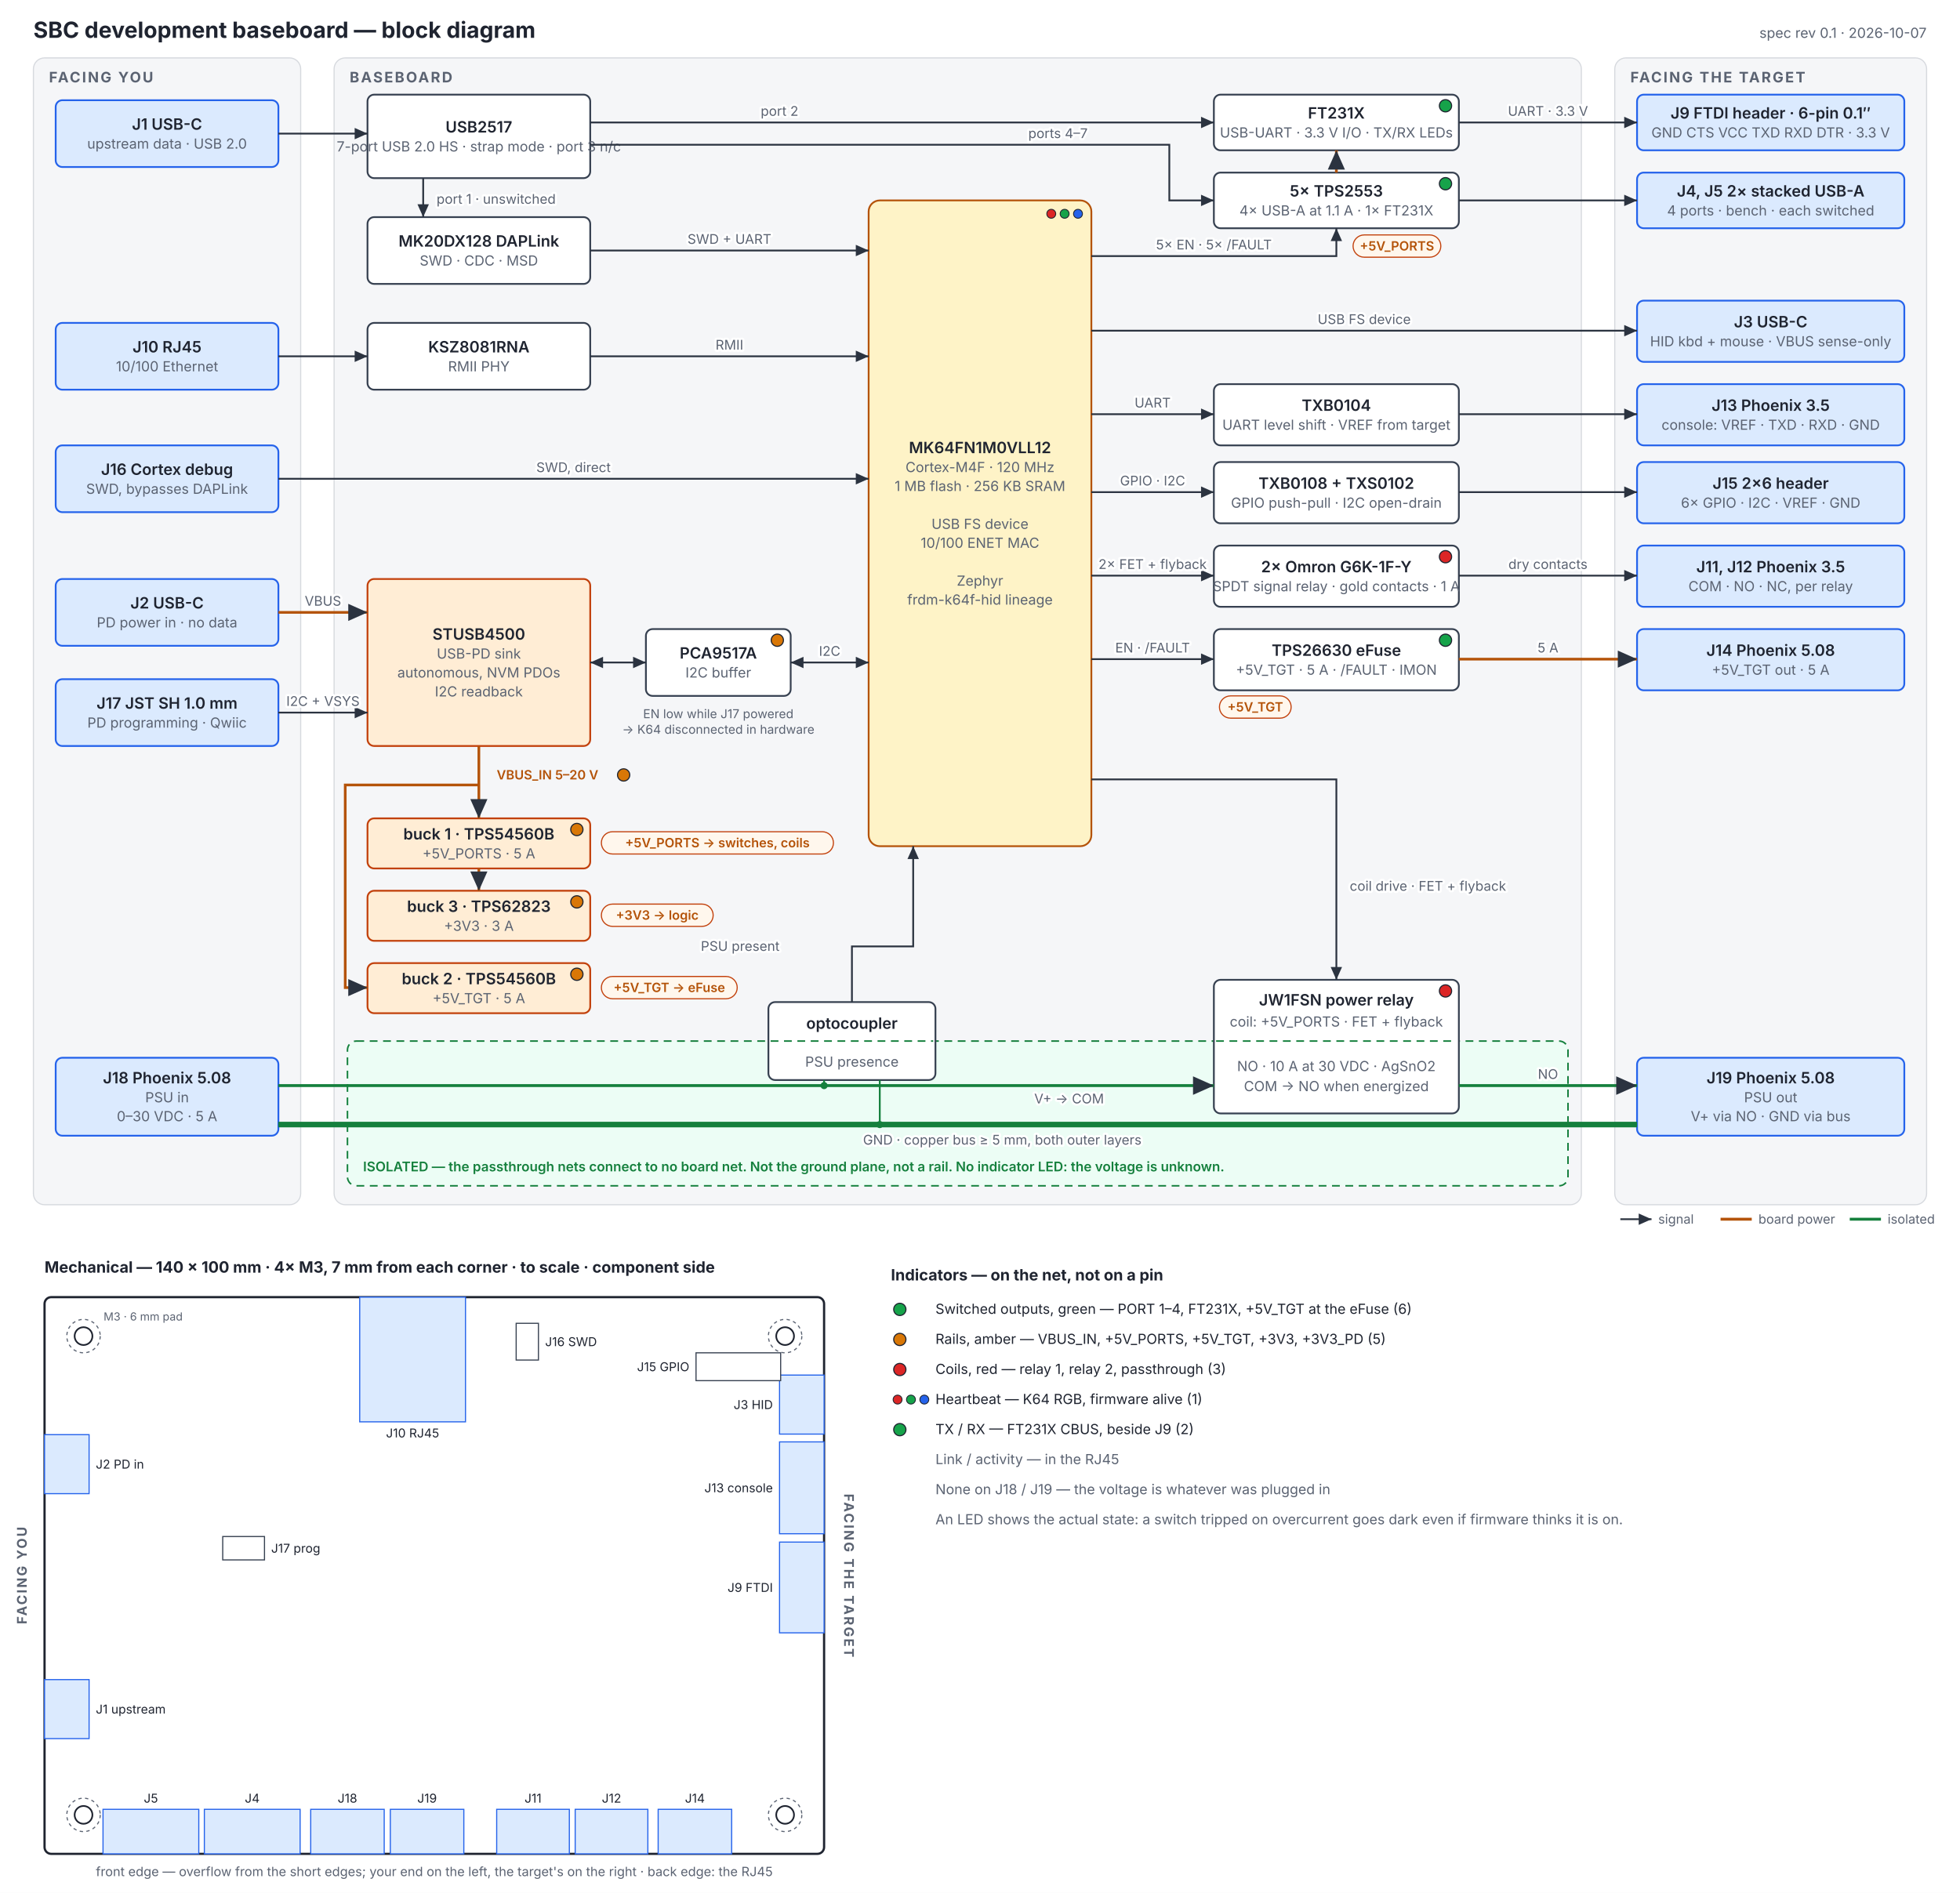
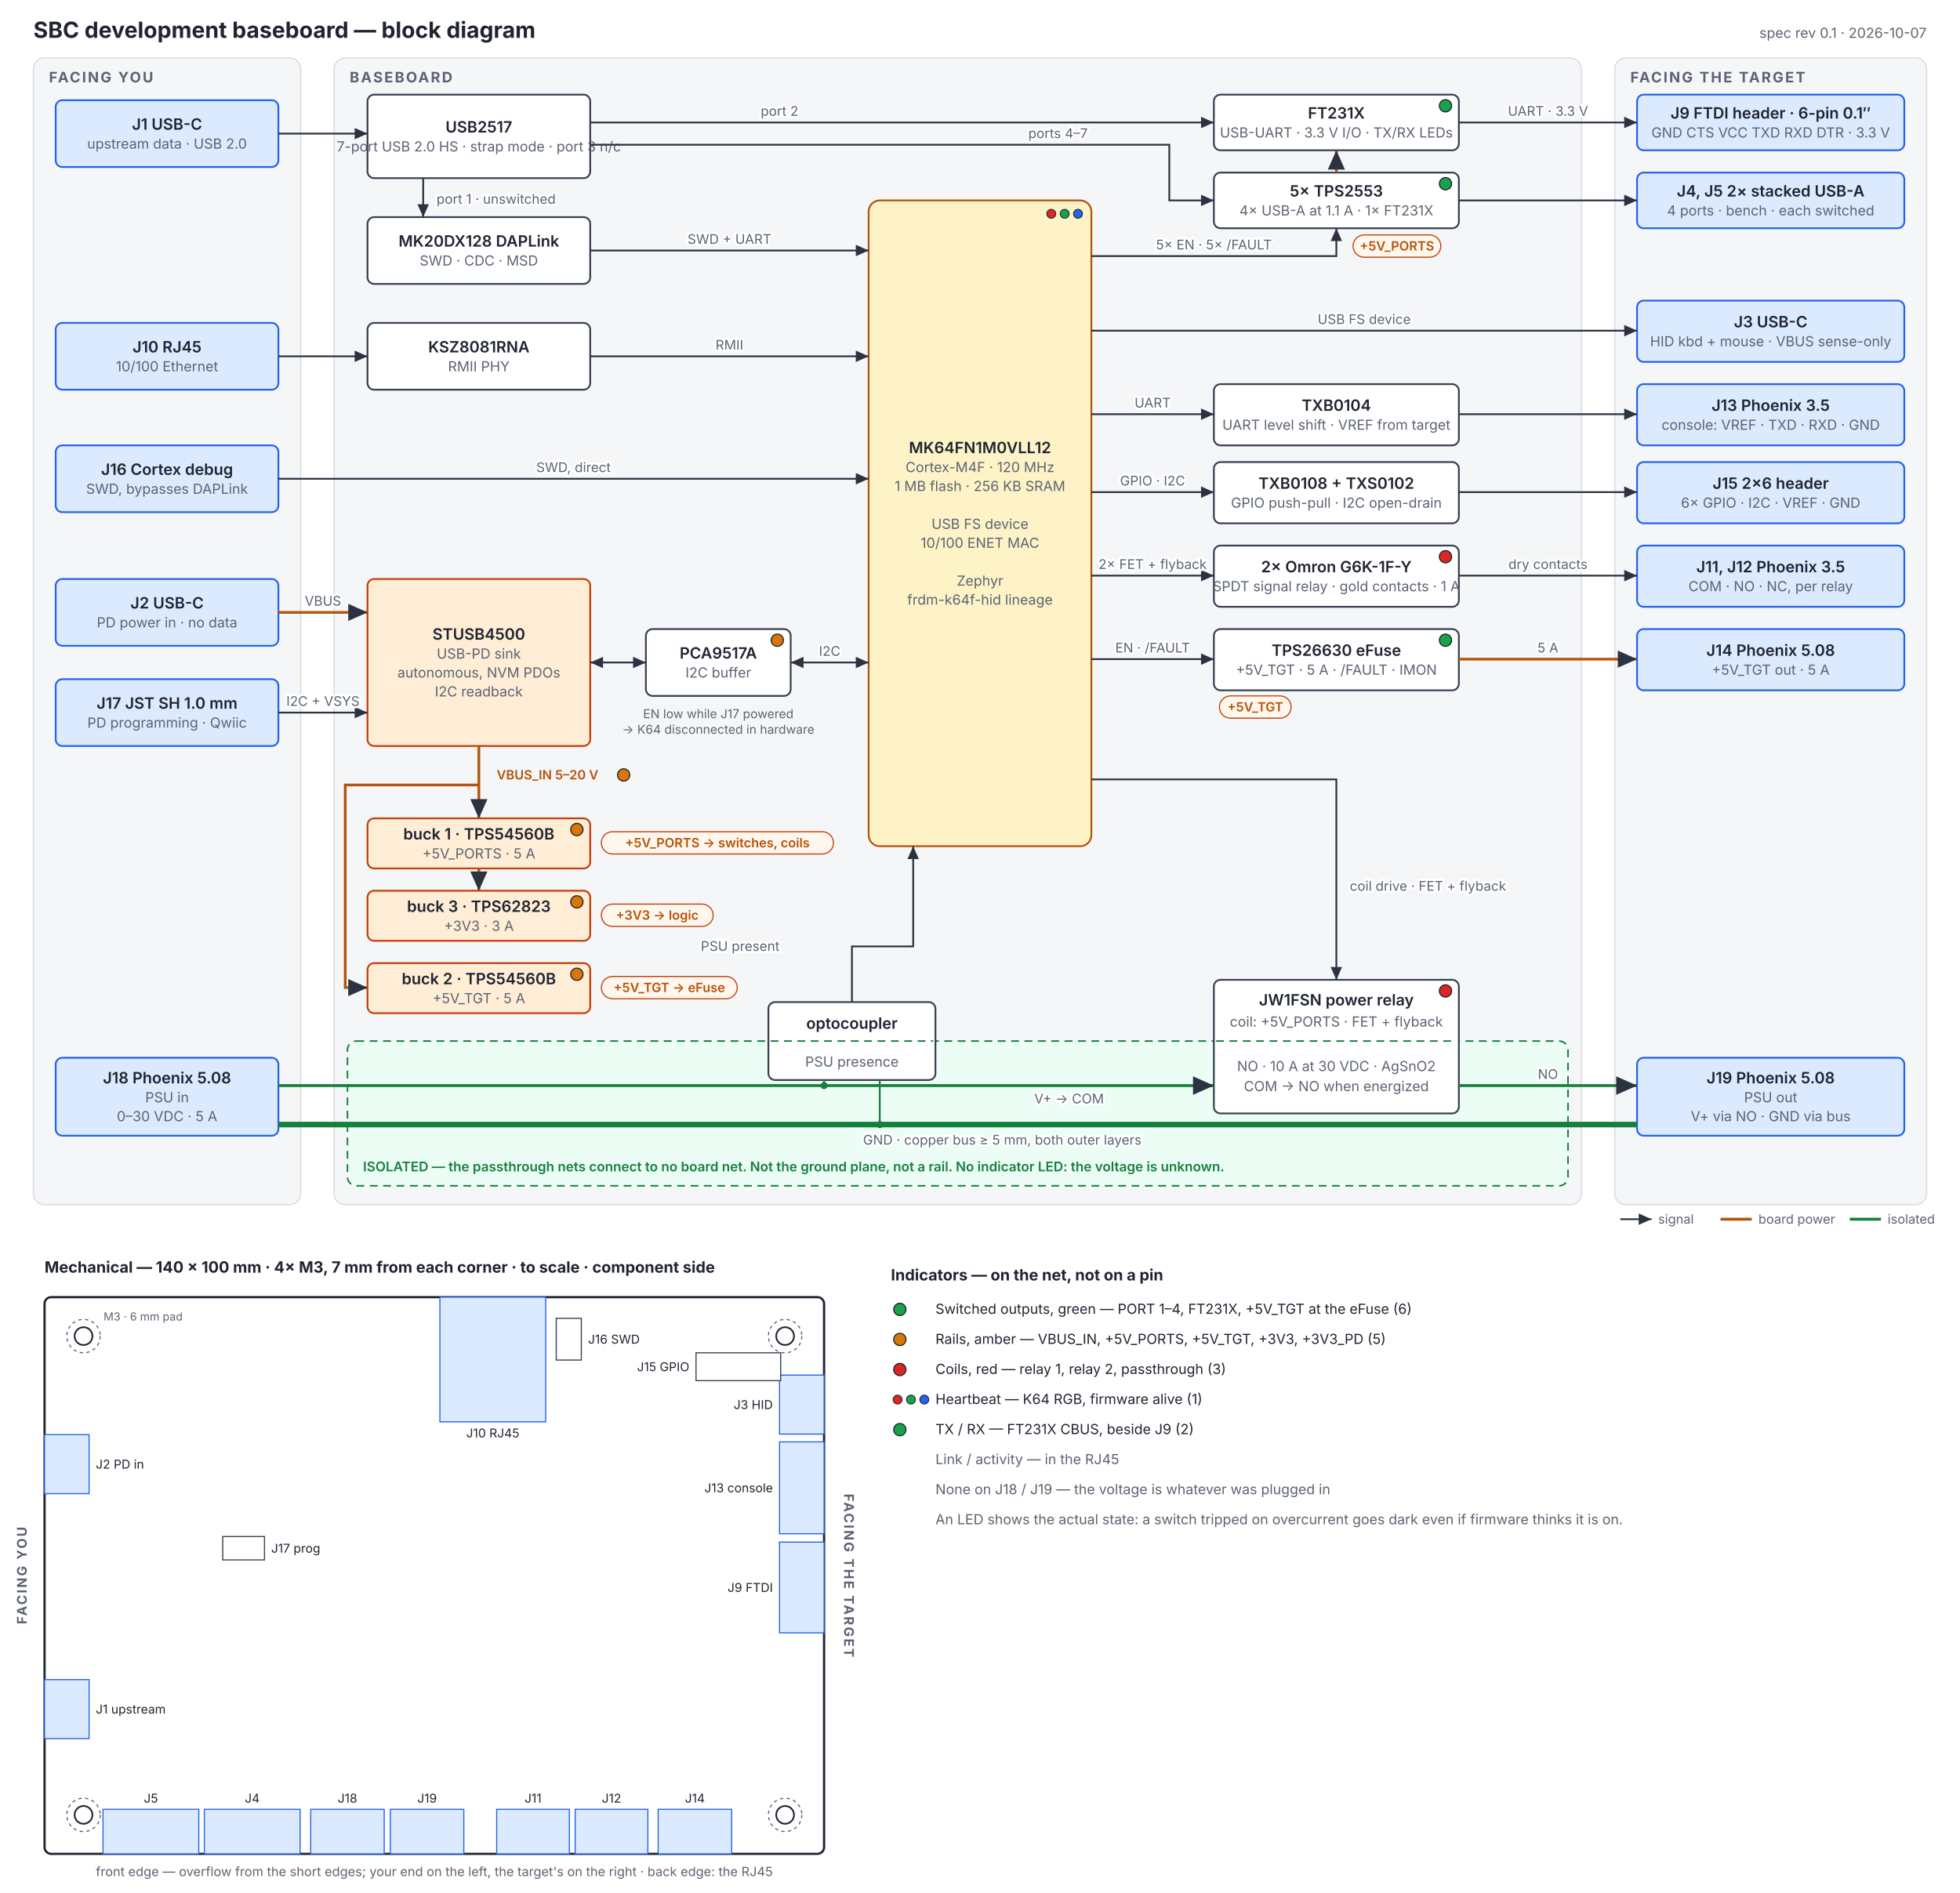
<svg xmlns="http://www.w3.org/2000/svg" width="1760" height="1700" viewBox="0 0 1760 1700" font-family="Inter, Helvetica, Arial, DejaVu Sans, sans-serif">
  <defs>
    <marker id="arrow" viewBox="0 0 10 10" refX="9" refY="5" markerWidth="8" markerHeight="8" orient="auto-start-reverse">
      <path d="M0,1 L9,5 L0,9 z" fill="#2b3340" />
    </marker>
    <marker id="arrowR" viewBox="0 0 10 10" refX="1" refY="5" markerWidth="8" markerHeight="8" orient="auto">
      <path d="M10,1 L1,5 L10,9 z" fill="#2b3340" />
    </marker>
  </defs>
  <rect width="1760" height="1700" fill="#ffffff" />
  <text x="30" y="34" font-size="20" font-weight="700" fill="#1f2430">SBC development baseboard — block diagram</text>
  <text x="1730" y="34" text-anchor="end" font-size="12.5" fill="#5b6372">spec rev 0.1 · 2026-10-07</text>
  <rect x="30" y="52" width="240" height="1030" rx="10" fill="#f5f6f8" stroke="#d6d9de" />
  <text x="44" y="74" font-size="13" font-weight="700" letter-spacing="1.5" fill="#5b6372">FACING YOU</text>
  <rect x="300" y="52" width="1120" height="1030" rx="10" fill="#f5f6f8" stroke="#d6d9de" />
  <text x="314" y="74" font-size="13" font-weight="700" letter-spacing="1.5" fill="#5b6372">BASEBOARD</text>
  <rect x="1450" y="52" width="280" height="1030" rx="10" fill="#f5f6f8" stroke="#d6d9de" />
  <text x="1464" y="74" font-size="13" font-weight="700" letter-spacing="1.5" fill="#5b6372">FACING THE TARGET</text>
  <rect x="312" y="935" width="1096" height="130" rx="8" fill="#ecfdf5" stroke="#15803d" stroke-width="1.4" stroke-dasharray="7 5" />
  <text x="326" y="1052" font-size="12" font-weight="600" fill="#15803d">ISOLATED — the passthrough nets connect to no board net. Not the ground plane, not a rail. No indicator LED: the voltage is unknown.</text>
  <rect x="50" y="90" width="200" height="60" rx="6" fill="#dbeafe" stroke="#2563eb" stroke-width="1.6" />
  <text x="150.0" y="116.5" text-anchor="middle" font-size="14" font-weight="600" fill="#1f2430">J1  USB-C</text>
  <text x="150.0" y="133.5" text-anchor="middle" font-size="12.5" font-weight="400" fill="#5b6372">upstream data · USB 2.0</text>
  <rect x="50" y="290" width="200" height="60" rx="6" fill="#dbeafe" stroke="#2563eb" stroke-width="1.6" />
  <text x="150.0" y="316.5" text-anchor="middle" font-size="14" font-weight="600" fill="#1f2430">J10  RJ45</text>
  <text x="150.0" y="333.5" text-anchor="middle" font-size="12.5" font-weight="400" fill="#5b6372">10/100 Ethernet</text>
  <rect x="50" y="400" width="200" height="60" rx="6" fill="#dbeafe" stroke="#2563eb" stroke-width="1.6" />
  <text x="150.0" y="426.5" text-anchor="middle" font-size="14" font-weight="600" fill="#1f2430">J16  Cortex debug</text>
  <text x="150.0" y="443.5" text-anchor="middle" font-size="12.5" font-weight="400" fill="#5b6372">SWD, bypasses DAPLink</text>
  <rect x="50" y="520" width="200" height="60" rx="6" fill="#dbeafe" stroke="#2563eb" stroke-width="1.6" />
  <text x="150.0" y="546.5" text-anchor="middle" font-size="14" font-weight="600" fill="#1f2430">J2  USB-C</text>
  <text x="150.0" y="563.5" text-anchor="middle" font-size="12.5" font-weight="400" fill="#5b6372">PD power in · no data</text>
  <rect x="50" y="610" width="200" height="60" rx="6" fill="#dbeafe" stroke="#2563eb" stroke-width="1.6" />
  <text x="150.0" y="636.5" text-anchor="middle" font-size="14" font-weight="600" fill="#1f2430">J17  JST SH 1.0 mm</text>
  <text x="150.0" y="653.5" text-anchor="middle" font-size="12.5" font-weight="400" fill="#5b6372">PD programming · Qwiic</text>
  <rect x="50" y="950" width="200" height="70" rx="6" fill="#dbeafe" stroke="#2563eb" stroke-width="1.6" />
  <text x="150.0" y="973.0" text-anchor="middle" font-size="14" font-weight="600" fill="#1f2430">J18  Phoenix 5.08</text>
  <text x="150.0" y="990.0" text-anchor="middle" font-size="12.5" font-weight="400" fill="#5b6372">PSU in</text>
  <text x="150.0" y="1007.0" text-anchor="middle" font-size="12.5" font-weight="400" fill="#5b6372">0–30 VDC · 5 A</text>
  <rect x="330" y="85" width="200" height="75" rx="6" fill="#ffffff" stroke="#374151" stroke-width="1.6" />
  <text x="430.0" y="119.0" text-anchor="middle" font-size="14" font-weight="600" fill="#1f2430">USB2517</text>
  <text x="430.0" y="136.0" text-anchor="middle" font-size="12.5" font-weight="400" fill="#5b6372">7-port USB 2.0 HS · strap mode · port 3 n/c</text>
  <rect x="330" y="195" width="200" height="60" rx="6" fill="#ffffff" stroke="#374151" stroke-width="1.6" />
  <text x="430.0" y="221.5" text-anchor="middle" font-size="14" font-weight="600" fill="#1f2430">MK20DX128  DAPLink</text>
  <text x="430.0" y="238.5" text-anchor="middle" font-size="12.5" font-weight="400" fill="#5b6372">SWD · CDC · MSD</text>
  <rect x="330" y="290" width="200" height="60" rx="6" fill="#ffffff" stroke="#374151" stroke-width="1.6" />
  <text x="430.0" y="316.5" text-anchor="middle" font-size="14" font-weight="600" fill="#1f2430">KSZ8081RNA</text>
  <text x="430.0" y="333.5" text-anchor="middle" font-size="12.5" font-weight="400" fill="#5b6372">RMII PHY</text>
  <rect x="330" y="520" width="200" height="150" rx="6" fill="#ffedd5" stroke="#c2410c" stroke-width="1.6" />
  <text x="430.0" y="574.5" text-anchor="middle" font-size="14" font-weight="600" fill="#1f2430">STUSB4500</text>
  <text x="430.0" y="591.5" text-anchor="middle" font-size="12.5" font-weight="400" fill="#5b6372">USB-PD sink</text>
  <text x="430.0" y="608.5" text-anchor="middle" font-size="12.5" font-weight="400" fill="#5b6372">autonomous, NVM PDOs</text>
  <text x="430.0" y="625.5" text-anchor="middle" font-size="12.5" font-weight="400" fill="#5b6372">I2C readback</text>
  <rect x="580" y="565" width="130" height="60" rx="6" fill="#ffffff" stroke="#374151" stroke-width="1.6" />
  <text x="645.0" y="591.5" text-anchor="middle" font-size="14" font-weight="600" fill="#1f2430">PCA9517A</text>
  <text x="645.0" y="608.5" text-anchor="middle" font-size="12.5" font-weight="400" fill="#5b6372">I2C buffer</text>
  <text x="645" y="645" text-anchor="middle" font-size="11" fill="#5b6372">EN low while J17 powered</text>
  <text x="645" y="659" text-anchor="middle" font-size="11" fill="#5b6372">→ K64 disconnected in hardware</text>
  <rect x="330" y="735" width="200" height="45" rx="6" fill="#ffedd5" stroke="#c2410c" stroke-width="1.6" />
  <text x="430.0" y="754.0" text-anchor="middle" font-size="14" font-weight="600" fill="#1f2430">buck 1 · TPS54560B</text>
  <text x="430.0" y="771.0" text-anchor="middle" font-size="12.5" font-weight="400" fill="#5b6372">+5V_PORTS · 5 A</text>
  <rect x="330" y="800" width="200" height="45" rx="6" fill="#ffedd5" stroke="#c2410c" stroke-width="1.6" />
  <text x="430.0" y="819.0" text-anchor="middle" font-size="14" font-weight="600" fill="#1f2430">buck 3 · TPS62823</text>
  <text x="430.0" y="836.0" text-anchor="middle" font-size="12.5" font-weight="400" fill="#5b6372">+3V3 · 3 A</text>
  <rect x="330" y="865" width="200" height="45" rx="6" fill="#ffedd5" stroke="#c2410c" stroke-width="1.6" />
  <text x="430.0" y="884.0" text-anchor="middle" font-size="14" font-weight="600" fill="#1f2430">buck 2 · TPS54560B</text>
  <text x="430.0" y="901.0" text-anchor="middle" font-size="12.5" font-weight="400" fill="#5b6372">+5V_TGT · 5 A</text>
  <path d="M 430,670 L 430,735" fill="none" stroke="#b45309" stroke-width="2.4" marker-end="url(#arrow)" />
  <path d="M 430,705 L 310,705 L 310,887 L 330,887" fill="none" stroke="#b45309" stroke-width="2.4" marker-end="url(#arrow)" />
  <text x="446" y="700" font-size="11.5" font-weight="600" fill="#b45309">VBUS_IN 5–20 V</text>
  <path d="M 430,780 L 430,800" fill="none" stroke="#b45309" stroke-width="2.4" marker-end="url(#arrow)" />
  <rect x="540" y="747" width="208.4" height="20" rx="10" fill="#fff7ed" stroke="#c2410c" stroke-width="1" />
  <text x="644.2" y="761" text-anchor="middle" font-size="11.5" font-weight="600" fill="#b45309">+5V_PORTS → switches, coils</text>
  <rect x="540" y="812" width="100.4" height="20" rx="10" fill="#fff7ed" stroke="#c2410c" stroke-width="1" />
  <text x="590.2" y="826" text-anchor="middle" font-size="11.5" font-weight="600" fill="#b45309">+3V3 → logic</text>
  <rect x="540" y="877" width="122.0" height="20" rx="10" fill="#fff7ed" stroke="#c2410c" stroke-width="1" />
  <text x="601.0" y="891" text-anchor="middle" font-size="11.5" font-weight="600" fill="#b45309">+5V_TGT → eFuse</text>
  <rect x="690" y="900" width="150" height="70" rx="6" fill="#ffffff" stroke="#374151" stroke-width="1.6" />
  <text x="765" y="924" text-anchor="middle" font-size="14" font-weight="600" fill="#1f2430">optocoupler</text>
  <line x1="692" y1="935" x2="838" y2="935" stroke="#15803d" stroke-width="1.4" stroke-dasharray="7 5" />
  <text x="765" y="958" text-anchor="middle" font-size="12.5" fill="#5b6372">PSU presence</text>
  <rect x="780" y="180" width="200" height="580" rx="10" fill="#fef3c7" stroke="#b45309" stroke-width="1.6" />
  <text x="880.0" y="407.0" text-anchor="middle" font-size="14" font-weight="600" fill="#1f2430">MK64FN1M0VLL12</text>
  <text x="880.0" y="424.0" text-anchor="middle" font-size="12.5" font-weight="400" fill="#5b6372">Cortex-M4F · 120 MHz</text>
  <text x="880.0" y="441.0" text-anchor="middle" font-size="12.5" font-weight="400" fill="#5b6372">1 MB flash · 256 KB SRAM</text>
  <text x="880.0" y="458.0" text-anchor="middle" font-size="12.5" font-weight="400" fill="#5b6372" />
  <text x="880.0" y="475.0" text-anchor="middle" font-size="12.5" font-weight="400" fill="#5b6372">USB FS device</text>
  <text x="880.0" y="492.0" text-anchor="middle" font-size="12.5" font-weight="400" fill="#5b6372">10/100 ENET MAC</text>
  <text x="880.0" y="509.0" text-anchor="middle" font-size="12.5" font-weight="400" fill="#5b6372" />
  <text x="880.0" y="526.0" text-anchor="middle" font-size="12.5" font-weight="400" fill="#5b6372">Zephyr</text>
  <text x="880.0" y="543.0" text-anchor="middle" font-size="12.5" font-weight="400" fill="#5b6372">frdm-k64f-hid lineage</text>
  <rect x="1090" y="85" width="220" height="50" rx="6" fill="#ffffff" stroke="#374151" stroke-width="1.6" />
  <text x="1200.0" y="106.5" text-anchor="middle" font-size="14" font-weight="600" fill="#1f2430">FT231X</text>
  <text x="1200.0" y="123.5" text-anchor="middle" font-size="12.5" font-weight="400" fill="#5b6372">USB-UART · 3.3 V I/O · TX/RX LEDs</text>
  <rect x="1090" y="155" width="220" height="50" rx="6" fill="#ffffff" stroke="#374151" stroke-width="1.6" />
  <text x="1200.0" y="176.5" text-anchor="middle" font-size="14" font-weight="600" fill="#1f2430">5× TPS2553</text>
  <text x="1200.0" y="193.5" text-anchor="middle" font-size="12.5" font-weight="400" fill="#5b6372">4× USB-A at 1.1 A · 1× FT231X</text>
  <rect x="1215" y="211" width="78.8" height="20" rx="10" fill="#fff7ed" stroke="#c2410c" stroke-width="1" />
  <text x="1254.4" y="225" text-anchor="middle" font-size="11.5" font-weight="600" fill="#b45309">+5V_PORTS</text>
  <path d="M 1200,155 L 1200,135" fill="none" stroke="#b45309" stroke-width="2.4" marker-end="url(#arrow)" />
  <rect x="1090" y="345" width="220" height="55" rx="6" fill="#ffffff" stroke="#374151" stroke-width="1.6" />
  <text x="1200.0" y="369.0" text-anchor="middle" font-size="14" font-weight="600" fill="#1f2430">TXB0104</text>
  <text x="1200.0" y="386.0" text-anchor="middle" font-size="12.5" font-weight="400" fill="#5b6372">UART level shift · VREF from target</text>
  <rect x="1090" y="415" width="220" height="55" rx="6" fill="#ffffff" stroke="#374151" stroke-width="1.6" />
  <text x="1200.0" y="439.0" text-anchor="middle" font-size="14" font-weight="600" fill="#1f2430">TXB0108 + TXS0102</text>
  <text x="1200.0" y="456.0" text-anchor="middle" font-size="12.5" font-weight="400" fill="#5b6372">GPIO push-pull · I2C open-drain</text>
  <rect x="1090" y="490" width="220" height="55" rx="6" fill="#ffffff" stroke="#374151" stroke-width="1.6" />
  <text x="1200.0" y="514.0" text-anchor="middle" font-size="14" font-weight="600" fill="#1f2430">2× Omron G6K-1F-Y</text>
  <text x="1200.0" y="531.0" text-anchor="middle" font-size="12.5" font-weight="400" fill="#5b6372">SPDT signal relay · gold contacts · 1 A</text>
  <rect x="1090" y="565" width="220" height="55" rx="6" fill="#ffffff" stroke="#374151" stroke-width="1.6" />
  <text x="1200.0" y="589.0" text-anchor="middle" font-size="14" font-weight="600" fill="#1f2430">TPS26630 eFuse</text>
  <text x="1200.0" y="606.0" text-anchor="middle" font-size="12.5" font-weight="400" fill="#5b6372">+5V_TGT · 5 A · /FAULT · IMON</text>
  <rect x="1095" y="625" width="64.4" height="20" rx="10" fill="#fff7ed" stroke="#c2410c" stroke-width="1" />
  <text x="1127.2" y="639" text-anchor="middle" font-size="11.5" font-weight="600" fill="#b45309">+5V_TGT</text>
  <rect x="1090" y="880" width="220" height="120" rx="6" fill="#ffffff" stroke="#374151" stroke-width="1.6" />
  <text x="1200" y="903" text-anchor="middle" font-size="14" font-weight="600" fill="#1f2430">JW1FSN power relay</text>
  <text x="1200" y="922" text-anchor="middle" font-size="12.5" fill="#5b6372">coil: +5V_PORTS · FET + flyback</text>
  <line x1="1092" y1="935" x2="1308" y2="935" stroke="#15803d" stroke-width="1.4" stroke-dasharray="7 5" />
  <text x="1200" y="962" text-anchor="middle" font-size="12.5" fill="#5b6372">NO · 10 A at 30 VDC · AgSnO2</text>
  <text x="1200" y="980" text-anchor="middle" font-size="12.5" fill="#5b6372">COM → NO when energized</text>
  <rect x="1470" y="85" width="240" height="50" rx="6" fill="#dbeafe" stroke="#2563eb" stroke-width="1.6" />
  <text x="1590.0" y="106.5" text-anchor="middle" font-size="14" font-weight="600" fill="#1f2430">J9  FTDI header · 6-pin 0.1″</text>
  <text x="1590.0" y="123.5" text-anchor="middle" font-size="12.5" font-weight="400" fill="#5b6372">GND CTS VCC TXD RXD DTR · 3.3 V</text>
  <rect x="1470" y="155" width="240" height="50" rx="6" fill="#dbeafe" stroke="#2563eb" stroke-width="1.6" />
  <text x="1590.0" y="176.5" text-anchor="middle" font-size="14" font-weight="600" fill="#1f2430">J4, J5  2× stacked USB-A</text>
  <text x="1590.0" y="193.5" text-anchor="middle" font-size="12.5" font-weight="400" fill="#5b6372">4 ports · bench · each switched</text>
  <rect x="1470" y="270" width="240" height="55" rx="6" fill="#dbeafe" stroke="#2563eb" stroke-width="1.6" />
  <text x="1590.0" y="294.0" text-anchor="middle" font-size="14" font-weight="600" fill="#1f2430">J3  USB-C</text>
  <text x="1590.0" y="311.0" text-anchor="middle" font-size="12.5" font-weight="400" fill="#5b6372">HID kbd + mouse · VBUS sense-only</text>
  <rect x="1470" y="345" width="240" height="55" rx="6" fill="#dbeafe" stroke="#2563eb" stroke-width="1.6" />
  <text x="1590.0" y="369.0" text-anchor="middle" font-size="14" font-weight="600" fill="#1f2430">J13  Phoenix 3.5</text>
  <text x="1590.0" y="386.0" text-anchor="middle" font-size="12.5" font-weight="400" fill="#5b6372">console: VREF · TXD · RXD · GND</text>
  <rect x="1470" y="415" width="240" height="55" rx="6" fill="#dbeafe" stroke="#2563eb" stroke-width="1.6" />
  <text x="1590.0" y="439.0" text-anchor="middle" font-size="14" font-weight="600" fill="#1f2430">J15  2×6 header</text>
  <text x="1590.0" y="456.0" text-anchor="middle" font-size="12.5" font-weight="400" fill="#5b6372">6× GPIO · I2C · VREF · GND</text>
  <rect x="1470" y="490" width="240" height="55" rx="6" fill="#dbeafe" stroke="#2563eb" stroke-width="1.6" />
  <text x="1590.0" y="514.0" text-anchor="middle" font-size="14" font-weight="600" fill="#1f2430">J11, J12  Phoenix 3.5</text>
  <text x="1590.0" y="531.0" text-anchor="middle" font-size="12.5" font-weight="400" fill="#5b6372">COM · NO · NC, per relay</text>
  <rect x="1470" y="565" width="240" height="55" rx="6" fill="#dbeafe" stroke="#2563eb" stroke-width="1.6" />
  <text x="1590.0" y="589.0" text-anchor="middle" font-size="14" font-weight="600" fill="#1f2430">J14  Phoenix 5.08</text>
  <text x="1590.0" y="606.0" text-anchor="middle" font-size="12.5" font-weight="400" fill="#5b6372">+5V_TGT out · 5 A</text>
  <rect x="1470" y="950" width="240" height="70" rx="6" fill="#dbeafe" stroke="#2563eb" stroke-width="1.6" />
  <text x="1590.0" y="973.0" text-anchor="middle" font-size="14" font-weight="600" fill="#1f2430">J19  Phoenix 5.08</text>
  <text x="1590.0" y="990.0" text-anchor="middle" font-size="12.5" font-weight="400" fill="#5b6372">PSU out</text>
  <text x="1590.0" y="1007.0" text-anchor="middle" font-size="12.5" font-weight="400" fill="#5b6372">V+ via NO · GND via bus</text>
  <circle cx="1298" cy="95" r="5.5" fill="#16a34a" stroke="#1f2430" stroke-width="1" />
  <circle cx="1298" cy="165" r="5.5" fill="#16a34a" stroke="#1f2430" stroke-width="1" />
  <circle cx="1298" cy="575" r="5.5" fill="#16a34a" stroke="#1f2430" stroke-width="1" />
  <circle cx="518" cy="745" r="5.5" fill="#d97706" stroke="#1f2430" stroke-width="1" />
  <circle cx="518" cy="810" r="5.5" fill="#d97706" stroke="#1f2430" stroke-width="1" />
  <circle cx="518" cy="875" r="5.5" fill="#d97706" stroke="#1f2430" stroke-width="1" />
  <circle cx="560" cy="696" r="5.5" fill="#d97706" stroke="#1f2430" stroke-width="1" />
  <circle cx="698" cy="575" r="5.5" fill="#d97706" stroke="#1f2430" stroke-width="1" />
  <circle cx="1298" cy="500" r="5.5" fill="#dc2626" stroke="#1f2430" stroke-width="1" />
  <circle cx="1298" cy="890" r="5.5" fill="#dc2626" stroke="#1f2430" stroke-width="1" />
  <circle cx="944" cy="192" r="4" fill="#dc2626" stroke="#1f2430" stroke-width="0.8" />
  <circle cx="956" cy="192" r="4" fill="#16a34a" stroke="#1f2430" stroke-width="0.8" />
  <circle cx="968" cy="192" r="4" fill="#2563eb" stroke="#1f2430" stroke-width="0.8" />
  <path d="M 250,120 L 330,120" fill="none" stroke="#2b3340" stroke-width="1.6" marker-end="url(#arrow)" />
  <path d="M 530,110 L 1090,110" fill="none" stroke="#2b3340" stroke-width="1.6" marker-end="url(#arrow)" />
  <text x="700" y="104" text-anchor="middle" font-size="12" fill="#5b6372" paint-order="stroke" stroke="#ffffff" stroke-width="4" stroke-linejoin="round">port 2</text>
  <path d="M 530,130 L 1050,130 L 1050,180 L 1090,180" fill="none" stroke="#2b3340" stroke-width="1.6" marker-end="url(#arrow)" />
  <text x="950" y="124" text-anchor="middle" font-size="12" fill="#5b6372" paint-order="stroke" stroke="#ffffff" stroke-width="4" stroke-linejoin="round">ports 4–7</text>
  <path d="M 380,160 L 380,195" fill="none" stroke="#2b3340" stroke-width="1.6" marker-end="url(#arrow)" />
  <text x="392" y="183" text-anchor="start" font-size="12" fill="#5b6372" paint-order="stroke" stroke="#ffffff" stroke-width="4" stroke-linejoin="round">port 1 · unswitched</text>
  <path d="M 1310,110 L 1470,110" fill="none" stroke="#2b3340" stroke-width="1.6" marker-end="url(#arrow)" />
  <text x="1390" y="104" text-anchor="middle" font-size="12" fill="#5b6372" paint-order="stroke" stroke="#ffffff" stroke-width="4" stroke-linejoin="round">UART · 3.3 V</text>
  <path d="M 1310,180 L 1470,180" fill="none" stroke="#2b3340" stroke-width="1.6" marker-end="url(#arrow)" />
  <path d="M 530,225 L 780,225" fill="none" stroke="#2b3340" stroke-width="1.6" marker-end="url(#arrow)" />
  <text x="655" y="219" text-anchor="middle" font-size="12" fill="#5b6372" paint-order="stroke" stroke="#ffffff" stroke-width="4" stroke-linejoin="round">SWD + UART</text>
  <path d="M 250,320 L 330,320" fill="none" stroke="#2b3340" stroke-width="1.6" marker-end="url(#arrow)" />
  <path d="M 530,320 L 780,320" fill="none" stroke="#2b3340" stroke-width="1.6" marker-end="url(#arrow)" />
  <text x="655" y="314" text-anchor="middle" font-size="12" fill="#5b6372" paint-order="stroke" stroke="#ffffff" stroke-width="4" stroke-linejoin="round">RMII</text>
  <path d="M 250,430 L 780,430" fill="none" stroke="#2b3340" stroke-width="1.6" marker-end="url(#arrow)" />
  <text x="515" y="424" text-anchor="middle" font-size="12" fill="#5b6372" paint-order="stroke" stroke="#ffffff" stroke-width="4" stroke-linejoin="round">SWD, direct</text>
  <path d="M 250,550 L 330,550" fill="none" stroke="#b45309" stroke-width="2.4" marker-end="url(#arrow)" />
  <text x="290" y="544" text-anchor="middle" font-size="12" fill="#5b6372" paint-order="stroke" stroke="#ffffff" stroke-width="4" stroke-linejoin="round">VBUS</text>
  <path d="M 250,640 L 330,640" fill="none" stroke="#2b3340" stroke-width="1.6" marker-end="url(#arrow)" />
  <text x="290" y="634" text-anchor="middle" font-size="12" fill="#5b6372" paint-order="stroke" stroke="#ffffff" stroke-width="4" stroke-linejoin="round">I2C + VSYS</text>
  <path d="M 530,595 L 580,595" fill="none" stroke="#2b3340" stroke-width="1.6" marker-start="url(#arrowR)" marker-end="url(#arrow)" />
  <path d="M 710,595 L 780,595" fill="none" stroke="#2b3340" stroke-width="1.6" marker-start="url(#arrowR)" marker-end="url(#arrow)" />
  <text x="745" y="589" text-anchor="middle" font-size="12" fill="#5b6372" paint-order="stroke" stroke="#ffffff" stroke-width="4" stroke-linejoin="round">I2C</text>
  <path d="M 980,230 L 1200,230 L 1200,205" fill="none" stroke="#2b3340" stroke-width="1.6" marker-end="url(#arrow)" />
  <text x="1090" y="224" text-anchor="middle" font-size="12" fill="#5b6372" paint-order="stroke" stroke="#ffffff" stroke-width="4" stroke-linejoin="round">5× EN · 5× /FAULT</text>
  <path d="M 980,297 L 1470,297" fill="none" stroke="#2b3340" stroke-width="1.6" marker-end="url(#arrow)" />
  <text x="1225" y="291" text-anchor="middle" font-size="12" fill="#5b6372" paint-order="stroke" stroke="#ffffff" stroke-width="4" stroke-linejoin="round">USB FS device</text>
  <path d="M 980,372 L 1090,372" fill="none" stroke="#2b3340" stroke-width="1.6" marker-end="url(#arrow)" />
  <text x="1035" y="366" text-anchor="middle" font-size="12" fill="#5b6372" paint-order="stroke" stroke="#ffffff" stroke-width="4" stroke-linejoin="round">UART</text>
  <path d="M 1310,372 L 1470,372" fill="none" stroke="#2b3340" stroke-width="1.6" marker-end="url(#arrow)" />
  <path d="M 980,442 L 1090,442" fill="none" stroke="#2b3340" stroke-width="1.6" marker-end="url(#arrow)" />
  <text x="1035" y="436" text-anchor="middle" font-size="12" fill="#5b6372" paint-order="stroke" stroke="#ffffff" stroke-width="4" stroke-linejoin="round">GPIO · I2C</text>
  <path d="M 1310,442 L 1470,442" fill="none" stroke="#2b3340" stroke-width="1.6" marker-end="url(#arrow)" />
  <path d="M 980,517 L 1090,517" fill="none" stroke="#2b3340" stroke-width="1.6" marker-end="url(#arrow)" />
  <text x="1035" y="511" text-anchor="middle" font-size="12" fill="#5b6372" paint-order="stroke" stroke="#ffffff" stroke-width="4" stroke-linejoin="round">2× FET + flyback</text>
  <path d="M 1310,517 L 1470,517" fill="none" stroke="#2b3340" stroke-width="1.6" marker-end="url(#arrow)" />
  <text x="1390" y="511" text-anchor="middle" font-size="12" fill="#5b6372" paint-order="stroke" stroke="#ffffff" stroke-width="4" stroke-linejoin="round">dry contacts</text>
  <path d="M 980,592 L 1090,592" fill="none" stroke="#2b3340" stroke-width="1.6" marker-end="url(#arrow)" />
  <text x="1035" y="586" text-anchor="middle" font-size="12" fill="#5b6372" paint-order="stroke" stroke="#ffffff" stroke-width="4" stroke-linejoin="round">EN · /FAULT</text>
  <path d="M 1310,592 L 1470,592" fill="none" stroke="#b45309" stroke-width="2.4" marker-end="url(#arrow)" />
  <text x="1390" y="586" text-anchor="middle" font-size="12" fill="#5b6372" paint-order="stroke" stroke="#ffffff" stroke-width="4" stroke-linejoin="round">5 A</text>
  <path d="M 980,700 L 1200,700 L 1200,880" fill="none" stroke="#2b3340" stroke-width="1.6" marker-end="url(#arrow)" />
  <text x="1212" y="800" text-anchor="start" font-size="12" fill="#5b6372" paint-order="stroke" stroke="#ffffff" stroke-width="4" stroke-linejoin="round">coil drive · FET + flyback</text>
  <path d="M 250,975 L 1090,975" fill="none" stroke="#15803d" stroke-width="2.6" marker-end="url(#arrow)" />
  <text x="960" y="991" text-anchor="middle" font-size="12" fill="#5b6372" paint-order="stroke" stroke="#ffffff" stroke-width="4" stroke-linejoin="round">V+  →  COM</text>
  <path d="M 1310,975 L 1470,975" fill="none" stroke="#15803d" stroke-width="2.6" marker-end="url(#arrow)" />
  <text x="1390" y="969" text-anchor="middle" font-size="12" fill="#5b6372" paint-order="stroke" stroke="#ffffff" stroke-width="4" stroke-linejoin="round">NO</text>
  <path d="M 250,1010 L 1470,1010" fill="none" stroke="#15803d" stroke-width="5" />
  <text x="900" y="1028" text-anchor="middle" font-size="12" fill="#5b6372" paint-order="stroke" stroke="#ffffff" stroke-width="4" stroke-linejoin="round">GND · copper bus ≥ 5 mm, both outer layers</text>
  <line x1="740" y1="970" x2="740" y2="975" stroke="#15803d" stroke-width="1.6" />
  <line x1="790" y1="970" x2="790" y2="1010" stroke="#15803d" stroke-width="1.6" />
  <circle cx="740" cy="975" r="3.2" fill="#15803d" />
  <circle cx="790" cy="1010" r="3.2" fill="#15803d" />
  <path d="M 765,900 L 765,850 L 820,850 L 820,760" fill="none" stroke="#2b3340" stroke-width="1.6" marker-end="url(#arrow)" />
  <text x="700" y="854" text-anchor="end" font-size="12" fill="#5b6372" paint-order="stroke" stroke="#ffffff" stroke-width="4" stroke-linejoin="round">PSU present</text>
  <text x="40" y="1143" font-size="14" font-weight="700" fill="#1f2430">Mechanical — 140 × 100 mm · 4× M3, 7 mm from each corner · to scale · component side</text>
  <rect x="40" y="1165" width="700" height="500" rx="6" fill="#ffffff" stroke="#1f2430" stroke-width="2" />
  <circle cx="75" cy="1200" r="15" fill="none" stroke="#5b6372" stroke-dasharray="3 3" />
  <circle cx="75" cy="1200" r="8.0" fill="#ffffff" stroke="#1f2430" stroke-width="1.5" />
  <circle cx="705" cy="1200" r="15" fill="none" stroke="#5b6372" stroke-dasharray="3 3" />
  <circle cx="705" cy="1200" r="8.0" fill="#ffffff" stroke="#1f2430" stroke-width="1.5" />
  <circle cx="75" cy="1630" r="15" fill="none" stroke="#5b6372" stroke-dasharray="3 3" />
  <circle cx="75" cy="1630" r="8.0" fill="#ffffff" stroke="#1f2430" stroke-width="1.5" />
  <circle cx="705" cy="1630" r="15" fill="none" stroke="#5b6372" stroke-dasharray="3 3" />
  <circle cx="705" cy="1630" r="8.0" fill="#ffffff" stroke="#1f2430" stroke-width="1.5" />
  <text x="93" y="1186" font-size="10" fill="#5b6372">M3 · 6 mm pad</text>
-   <rect x="323.0" y="1165" width="95" height="112.0" fill="#dbeafe" stroke="#2563eb" />
-   <text x="370.5" y="1291.0" text-anchor="middle" font-size="11" fill="#1f2430">J10 RJ45</text>
+   <rect x="395" y="1165" width="95" height="112.0" fill="#dbeafe" stroke="#2563eb" />
+   <text x="442.5" y="1291.0" text-anchor="middle" font-size="11" fill="#1f2430">J10 RJ45</text>
  <rect x="40" y="1288.5" width="40" height="53.0" fill="#dbeafe" stroke="#2563eb" />
  <text x="86" y="1319.0" font-size="11" fill="#1f2430">J2 PD in</text>
  <rect x="40" y="1508.5" width="40" height="53.0" fill="#dbeafe" stroke="#2563eb" />
  <text x="86" y="1539.0" font-size="11" fill="#1f2430">J1 upstream</text>
  <rect x="700" y="1235" width="40" height="53.0" fill="#dbeafe" stroke="#2563eb" />
  <text x="694" y="1265.5" text-anchor="end" font-size="11" fill="#1f2430">J3 HID</text>
  <rect x="700" y="1295" width="40" height="82.5" fill="#dbeafe" stroke="#2563eb" />
  <text x="694" y="1340.25" text-anchor="end" font-size="11" fill="#1f2430">J13 console</text>
  <rect x="700" y="1385" width="40" height="81.5" fill="#dbeafe" stroke="#2563eb" />
  <text x="694" y="1429.75" text-anchor="end" font-size="11" fill="#1f2430">J9 FTDI</text>
  <rect x="92.5" y="1625" width="86.0" height="40" fill="#dbeafe" stroke="#2563eb" />
  <text x="135.5" y="1619" text-anchor="middle" font-size="11" fill="#1f2430">J5</text>
  <rect x="183.5" y="1625" width="86.0" height="40" fill="#dbeafe" stroke="#2563eb" />
  <text x="226.5" y="1619" text-anchor="middle" font-size="11" fill="#1f2430">J4</text>
  <rect x="279.0" y="1625" width="66.0" height="40" fill="#dbeafe" stroke="#2563eb" />
  <text x="312.0" y="1619" text-anchor="middle" font-size="11" fill="#1f2430">J18</text>
  <rect x="350.5" y="1625" width="66.0" height="40" fill="#dbeafe" stroke="#2563eb" />
  <text x="383.5" y="1619" text-anchor="middle" font-size="11" fill="#1f2430">J19</text>
  <rect x="446.0" y="1625" width="65.25" height="40" fill="#dbeafe" stroke="#2563eb" />
  <text x="478.625" y="1619" text-anchor="middle" font-size="11" fill="#1f2430">J11</text>
  <rect x="516.5" y="1625" width="65.25" height="40" fill="#dbeafe" stroke="#2563eb" />
  <text x="549.125" y="1619" text-anchor="middle" font-size="11" fill="#1f2430">J12</text>
  <rect x="591.0" y="1625" width="66.0" height="40" fill="#dbeafe" stroke="#2563eb" />
  <text x="624.0" y="1619" text-anchor="middle" font-size="11" fill="#1f2430">J14</text>
-   <rect x="463.5" y="1188.5" width="20" height="33.0" fill="#ffffff" stroke="#374151" />
-   <text x="489.5" y="1209.0" font-size="11" fill="#1f2430">J16 SWD</text>
+   <rect x="499.5" y="1184.0" width="22.5" height="37.5" fill="#ffffff" stroke="#374151" />
+   <text x="528.0" y="1206.75" font-size="11" fill="#1f2430">J16 SWD</text>
  <rect x="625" y="1215" width="76.0" height="25" fill="#ffffff" stroke="#374151" />
  <text x="619" y="1231.5" text-anchor="end" font-size="11" fill="#1f2430">J15 GPIO</text>
  <rect x="200" y="1380" width="37.5" height="21.0" fill="#ffffff" stroke="#374151" />
  <text x="243.5" y="1394.5" font-size="11" fill="#1f2430">J17 prog</text>
  <text transform="rotate(-90 24 1415)" x="24" y="1415" text-anchor="middle" font-size="12" font-weight="700" letter-spacing="1.5" fill="#5b6372">FACING YOU</text>
  <text transform="rotate(90 758 1415)" x="758" y="1415" text-anchor="middle" font-size="12" font-weight="700" letter-spacing="1.5" fill="#5b6372">FACING THE TARGET</text>
  <text x="390" y="1685" text-anchor="middle" font-size="11.5" fill="#5b6372">front edge — overflow from the short edges; your end on the left, the target's on the right · back edge: the RJ45</text>
  <text x="800" y="1150" font-size="14" font-weight="700" fill="#1f2430">Indicators — on the net, not on a pin</text>
  <circle cx="808" cy="1176" r="5.5" fill="#16a34a" stroke="#1f2430" stroke-width="1" />
  <text x="840" y="1180" font-size="12.5" fill="#1f2430">Switched outputs, green — PORT 1–4, FT231X, +5V_TGT at the eFuse (6)</text>
  <circle cx="808" cy="1203" r="5.5" fill="#d97706" stroke="#1f2430" stroke-width="1" />
  <text x="840" y="1207" font-size="12.5" fill="#1f2430">Rails, amber — VBUS_IN, +5V_PORTS, +5V_TGT, +3V3, +3V3_PD (5)</text>
  <circle cx="808" cy="1230" r="5.5" fill="#dc2626" stroke="#1f2430" stroke-width="1" />
  <text x="840" y="1234" font-size="12.5" fill="#1f2430">Coils, red — relay 1, relay 2, passthrough (3)</text>
  <circle cx="806" cy="1257" r="4" fill="#dc2626" stroke="#1f2430" stroke-width="0.8" />
  <circle cx="818" cy="1257" r="4" fill="#16a34a" stroke="#1f2430" stroke-width="0.8" />
  <circle cx="830" cy="1257" r="4" fill="#2563eb" stroke="#1f2430" stroke-width="0.8" />
  <text x="840" y="1261" font-size="12.5" fill="#1f2430">Heartbeat — K64 RGB, firmware alive (1)</text>
  <circle cx="808" cy="1284" r="5.5" fill="#16a34a" stroke="#1f2430" stroke-width="1" />
  <text x="840" y="1288" font-size="12.5" fill="#1f2430">TX / RX — FT231X CBUS, beside J9 (2)</text>
  <text x="840" y="1315" font-size="12.5" fill="#5b6372">Link / activity — in the RJ45</text>
  <text x="840" y="1342" font-size="12.5" fill="#5b6372">None on J18 / J19 — the voltage is whatever was plugged in</text>
  <text x="840" y="1369" font-size="12.5" fill="#5b6372">An LED shows the actual state: a switch tripped on overcurrent goes dark even if firmware thinks it is on.</text>
  <line x1="1455" y1="1095" x2="1483" y2="1095" stroke="#2b3340" stroke-width="1.6" marker-end="url(#arrow)" />
  <text x="1489" y="1099" font-size="11.5" fill="#5b6372">signal</text>
  <line x1="1545" y1="1095" x2="1573" y2="1095" stroke="#b45309" stroke-width="2.6" />
  <text x="1579" y="1099" font-size="11.5" fill="#5b6372">board power</text>
  <line x1="1661" y1="1095" x2="1689" y2="1095" stroke="#15803d" stroke-width="2.6" />
  <text x="1695" y="1099" font-size="11.5" fill="#5b6372">isolated</text>
</svg>
